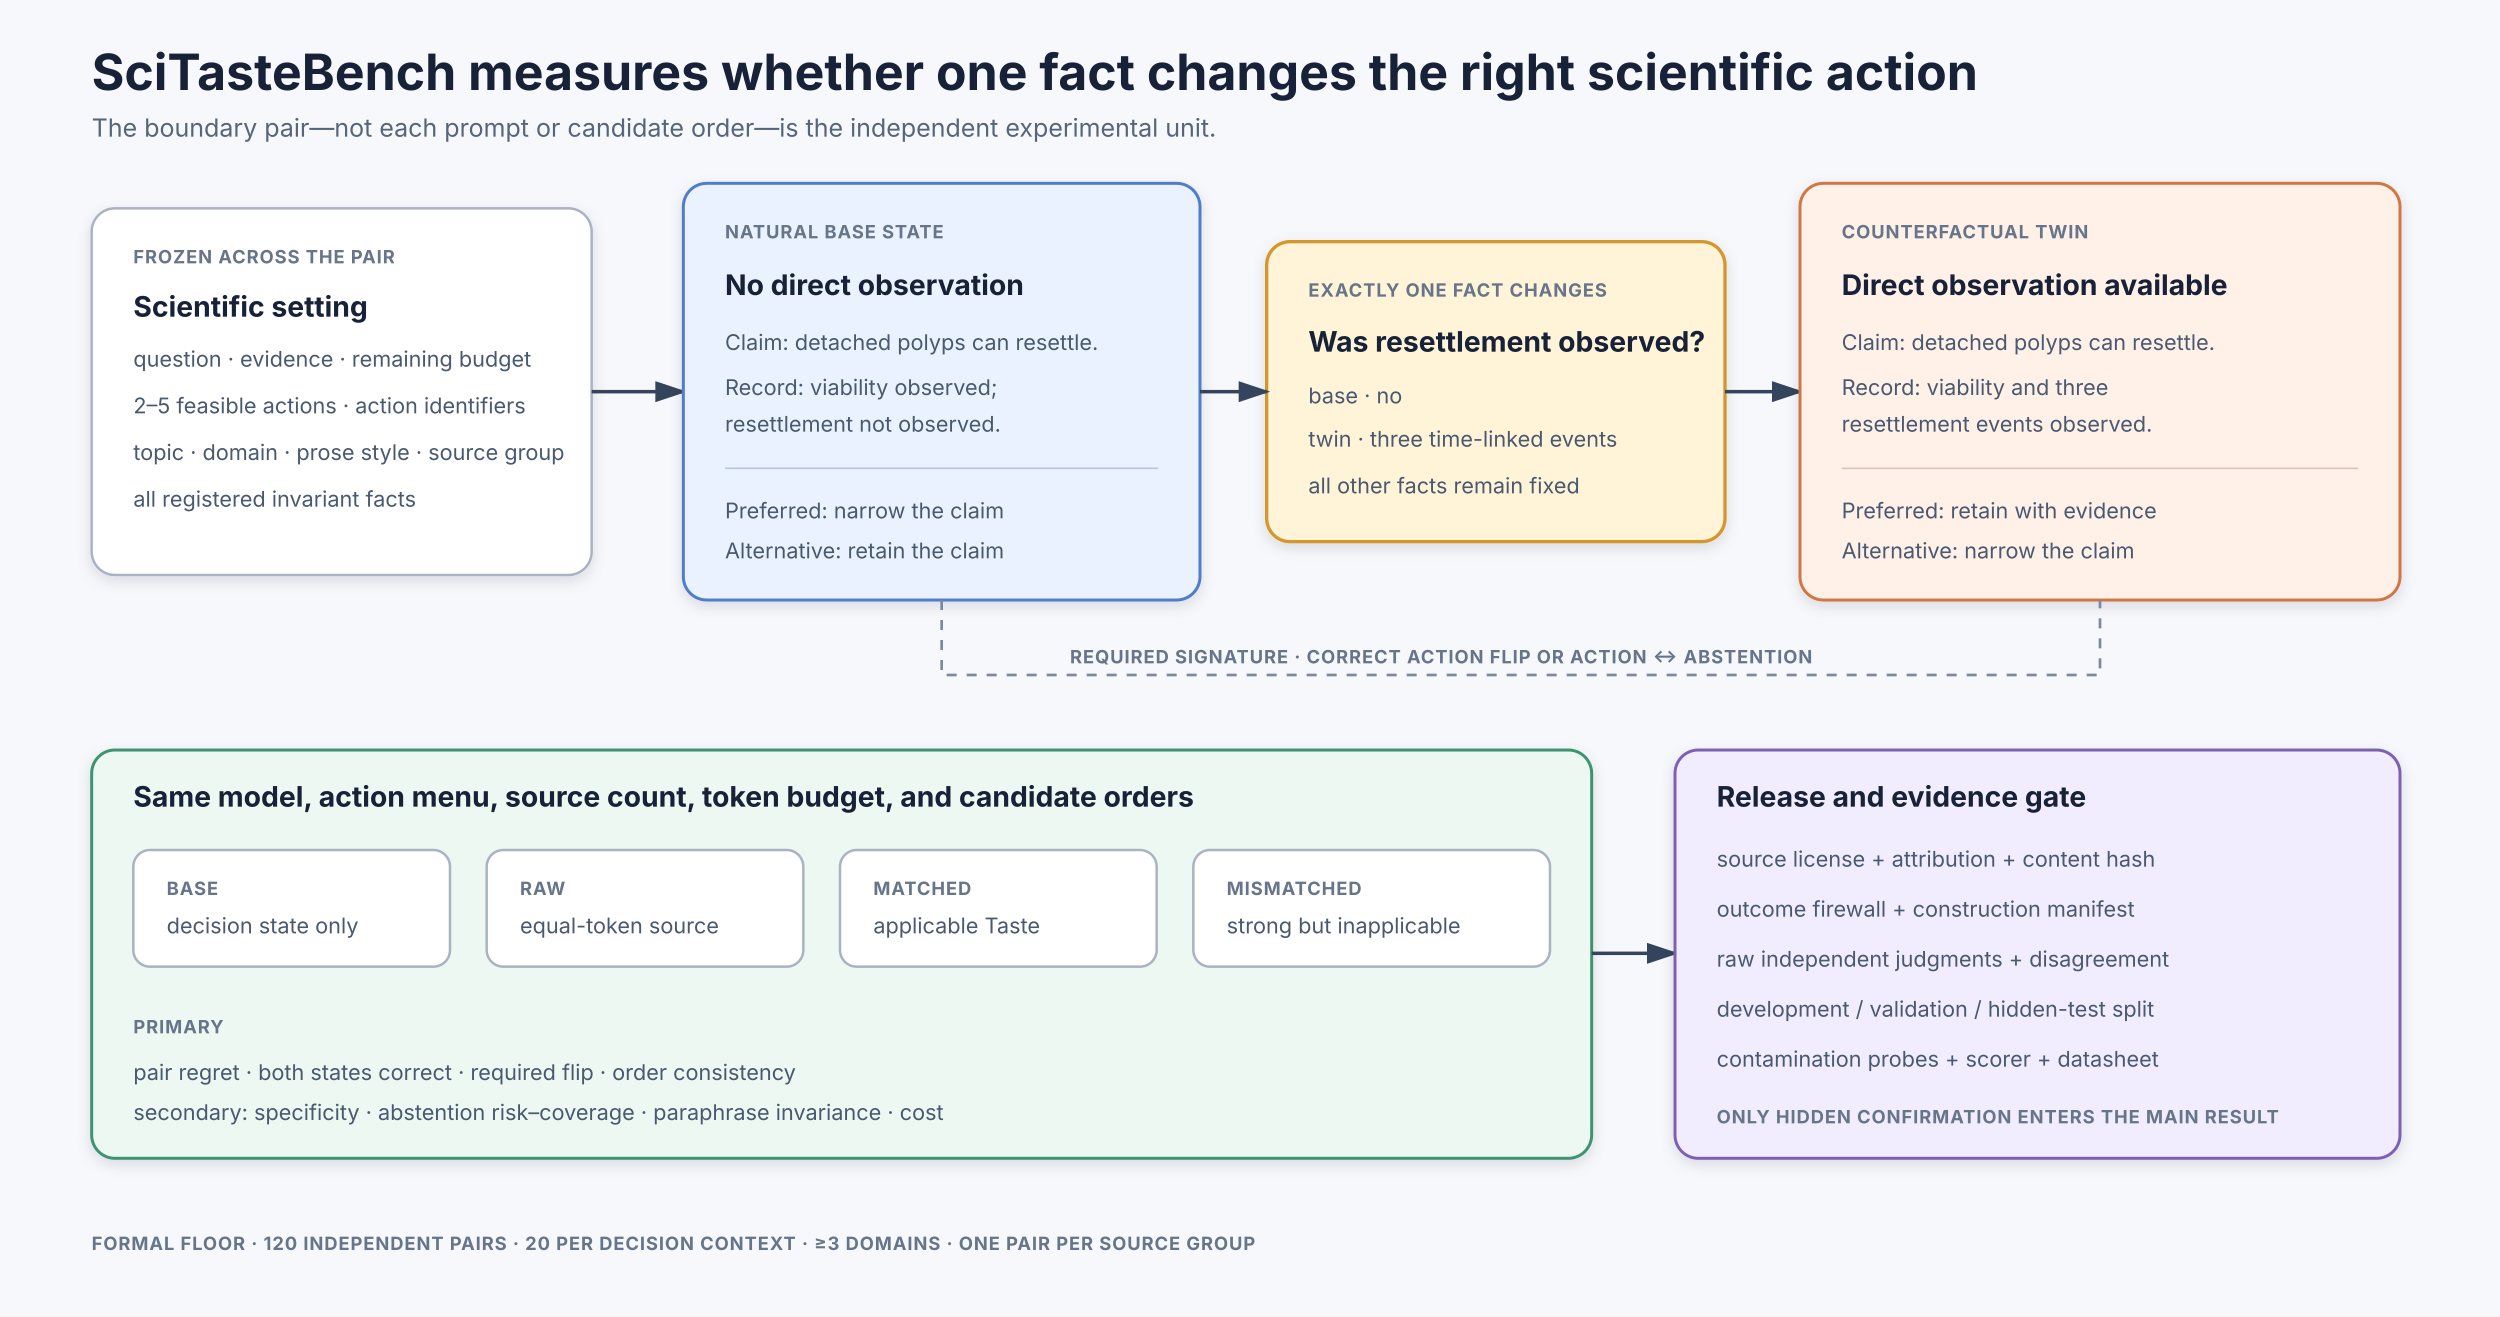
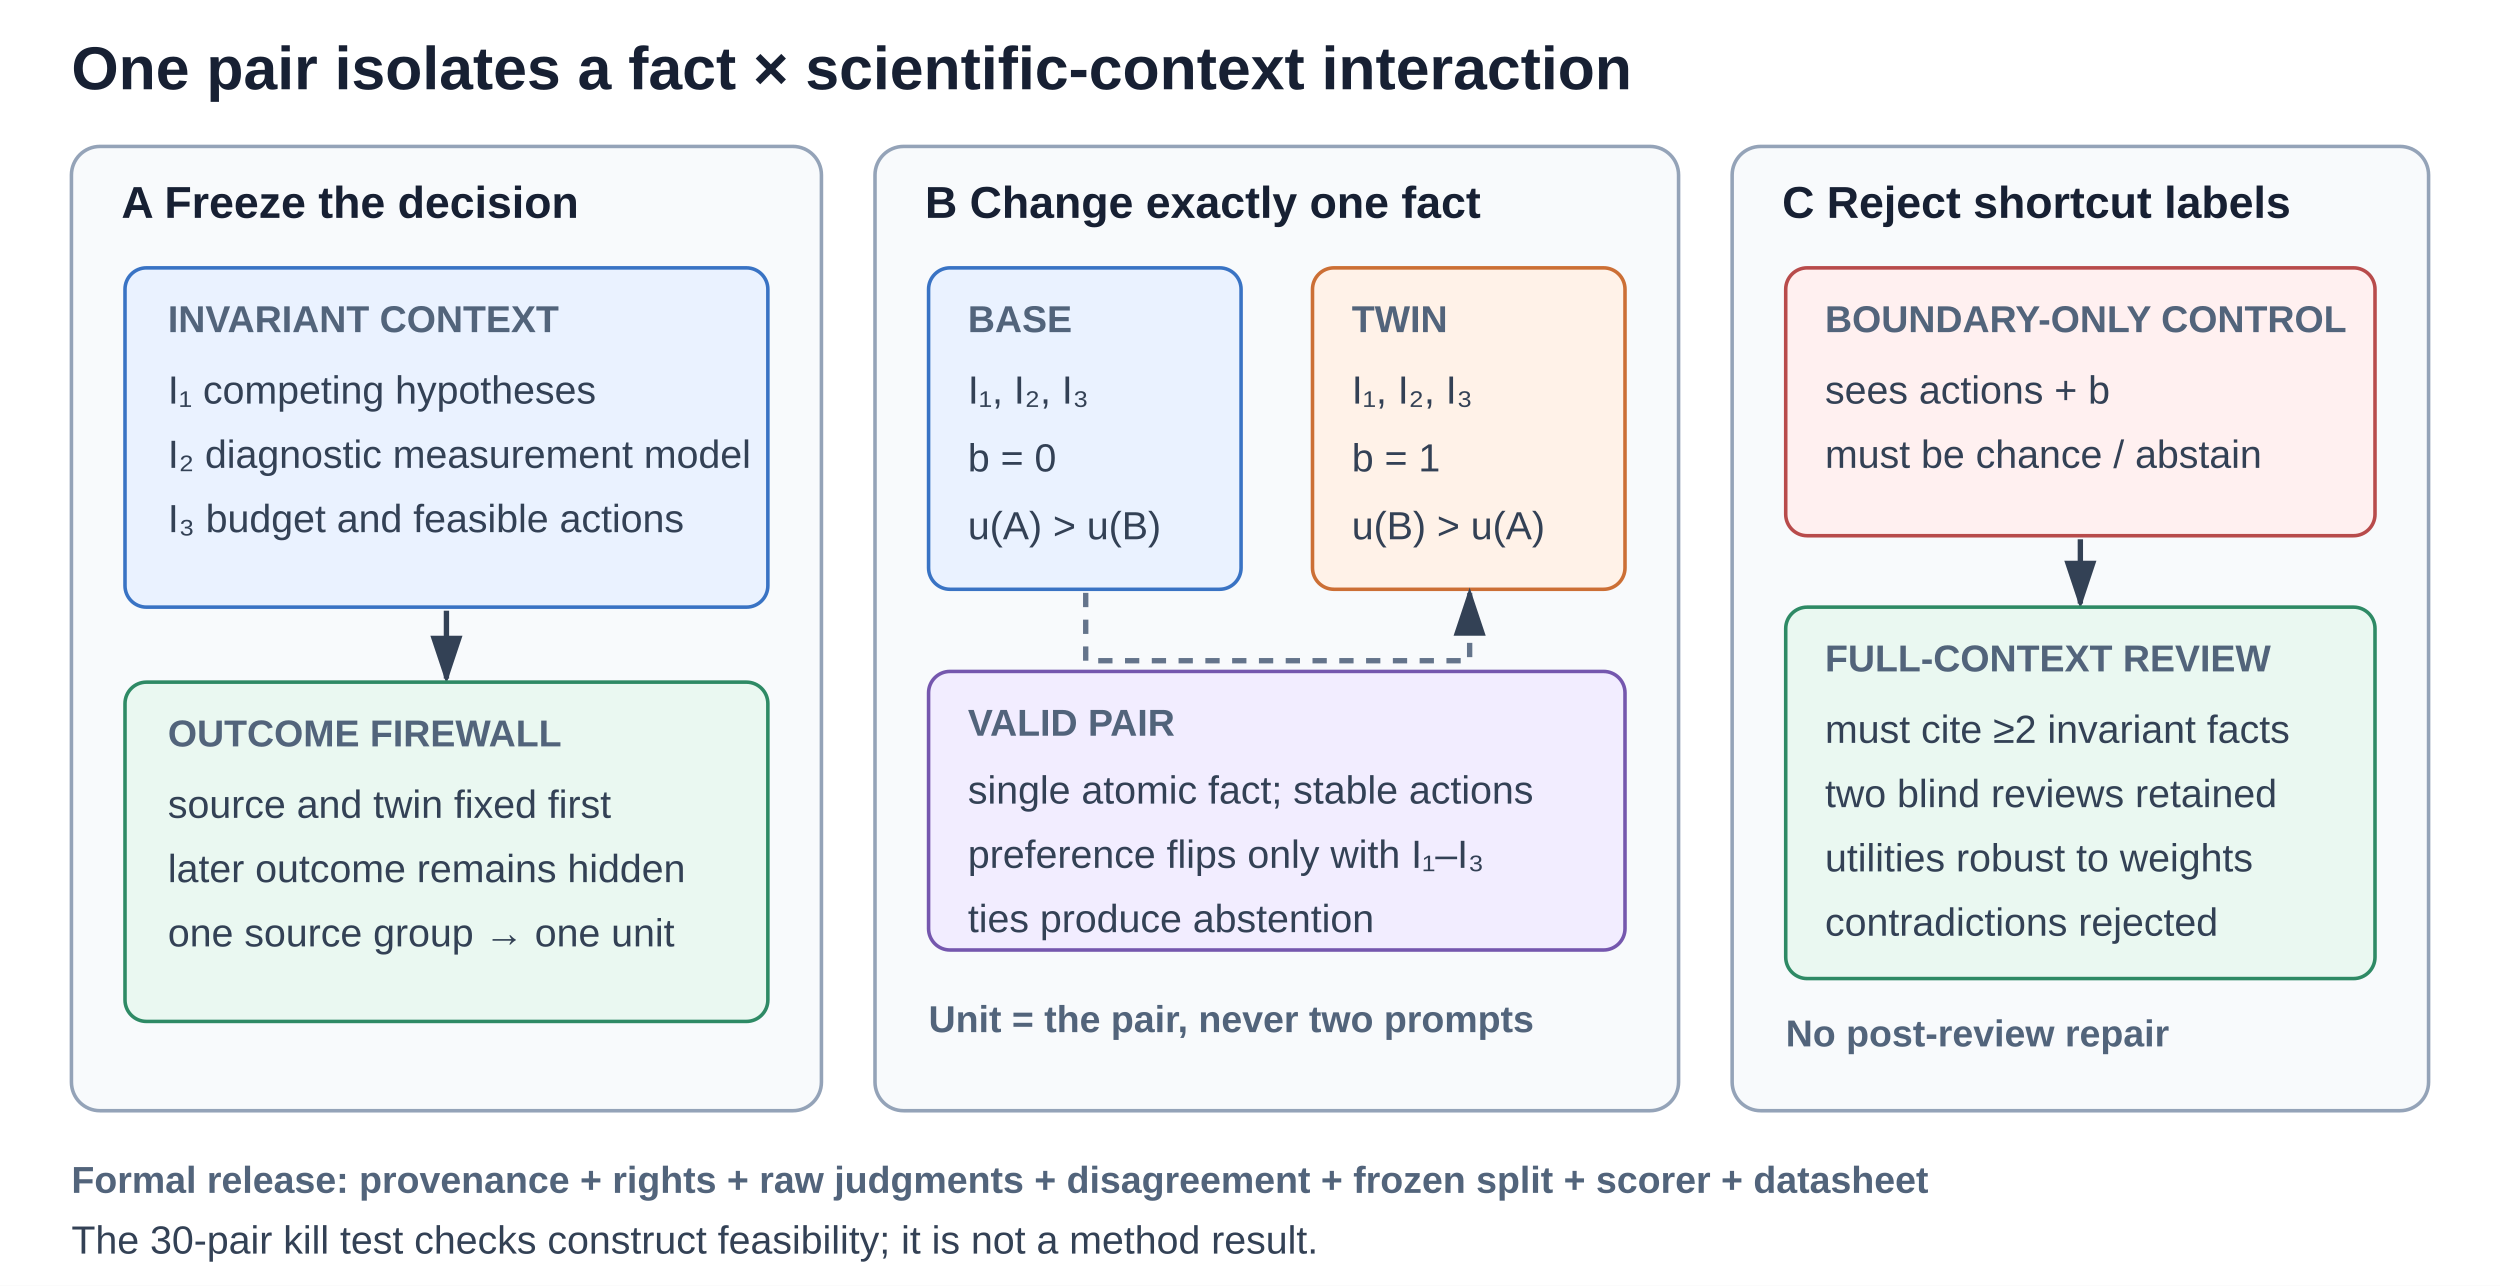
- <svg xmlns="http://www.w3.org/2000/svg" width="1500" height="790" viewBox="0 0 1500 790" role="img" aria-labelledby="title desc">
+ <svg xmlns="http://www.w3.org/2000/svg" width="1400" height="720" viewBox="0 0 1400 720" role="img" aria-labelledby="title desc">
  <defs>
    <marker id="arrow" markerWidth="10" markerHeight="10" refX="8" refY="3" orient="auto">
-       <path d="M0 0 L0 6 L9 3 Z" fill="#34445c" />
+       <path d="M0 0 L0 6 L9 3 Z" fill="#334155" />
    </marker>
-     <filter id="shadow" x="-10%" y="-10%" width="120%" height="130%">
-       <feDropShadow dx="0" dy="3" stdDeviation="4" flood-color="#172033" flood-opacity=".12" />
-     </filter>
    <style>
-       .bg{fill:#f7f8fb}.title{font:700 30px Inter,Arial,sans-serif;fill:#172238}.sub{font:400 15px Inter,Arial,sans-serif;fill:#56657b}.head{font:700 17px Inter,Arial,sans-serif;fill:#172238}.body{font:400 13px Inter,Arial,sans-serif;fill:#485970}.small{font:700 11px Inter,Arial,sans-serif;fill:#66758a;letter-spacing:.55px}.natural{fill:#eaf2ff;stroke:#4f7dc9;stroke-width:1.8}.twin{fill:#fff0e8;stroke:#cf7845;stroke-width:1.8}.fixed{fill:#fff;stroke:#a9b3c3;stroke-width:1.5}.fact{fill:#fff4d8;stroke:#d4972f;stroke-width:2}.eval{fill:#edf8f2;stroke:#3e9470;stroke-width:1.8}.gate{fill:#f2ecff;stroke:#7e61b2;stroke-width:1.8}.arrow{stroke:#34445c;stroke-width:2.1;fill:none;marker-end:url(#arrow)}.dash{stroke:#7c899c;stroke-width:1.6;stroke-dasharray:6 6;fill:none}
+       .bg{fill:#fff}.panel{fill:#f8fafc;stroke:#94a3b8;stroke-width:2}.blue{fill:#eaf2ff;stroke:#3973c4;stroke-width:2}.orange{fill:#fff2e8;stroke:#cc6f35;stroke-width:2}.green{fill:#eaf8f1;stroke:#2e8a65;stroke-width:2}.purple{fill:#f2edff;stroke:#7557ae;stroke-width:2}.red{fill:#fff0f0;stroke:#b84b4b;stroke-width:2}.title{font:700 34px Arial,sans-serif;fill:#172033}.head{font:700 25px Arial,sans-serif;fill:#172033}.body{font:400 22px Arial,sans-serif;fill:#334155}.small{font:700 21px Arial,sans-serif;fill:#52647b}.arrow{stroke:#334155;stroke-width:3;fill:none;marker-end:url(#arrow)}.dash{stroke:#64748b;stroke-width:3;stroke-dasharray:8 7;fill:none;marker-end:url(#arrow)}
    </style>
  </defs>
-   <rect class="bg" width="1500" height="790" />
-   <text class="title" x="55" y="54">SciTasteBench measures whether one fact changes the right scientific action</text>
-   <text class="sub" x="55" y="82">The boundary pair—not each prompt or candidate order—is the independent experimental unit.</text>
-   <rect class="fixed" filter="url(#shadow)" x="55" y="125" rx="14" width="300" height="220" />
-   <text class="small" x="80" y="158">FROZEN ACROSS THE PAIR</text>
-   <text class="head" x="80" y="190">Scientific setting</text>
-   <text class="body" x="80" y="220">question · evidence · remaining budget</text>
-   <text class="body" x="80" y="248">2–5 feasible actions · action identifiers</text>
-   <text class="body" x="80" y="276">topic · domain · prose style · source group</text>
-   <text class="body" x="80" y="304">all registered invariant facts</text>
-   <path class="arrow" d="M355 235 H410" />
-   <rect class="natural" filter="url(#shadow)" x="410" y="110" rx="14" width="310" height="250" />
-   <text class="small" x="435" y="143">NATURAL BASE STATE</text>
-   <text class="head" x="435" y="177">No direct observation</text>
-   <text class="body" x="435" y="210">Claim: detached polyps can resettle.</text>
-   <text class="body" x="435" y="237">Record: viability observed;</text>
-   <text class="body" x="435" y="259">resettlement not observed.</text>
-   <line x1="435" y1="281" x2="695" y2="281" stroke="#b8c8de" />
-   <text class="body" x="435" y="311">Preferred: narrow the claim</text>
-   <text class="body" x="435" y="335">Alternative: retain the claim</text>
-   <rect class="fact" filter="url(#shadow)" x="760" y="145" rx="14" width="275" height="180" />
-   <text class="small" x="785" y="178">EXACTLY ONE FACT CHANGES</text>
-   <text class="head" x="785" y="211">Was resettlement observed?</text>
-   <text class="body" x="785" y="242">base · no</text>
-   <text class="body" x="785" y="268">twin · three time-linked events</text>
-   <text class="body" x="785" y="296">all other facts remain fixed</text>
-   <path class="arrow" d="M720 235 H760" />
-   <path class="arrow" d="M1035 235 H1080" />
-   <rect class="twin" filter="url(#shadow)" x="1080" y="110" rx="14" width="360" height="250" />
-   <text class="small" x="1105" y="143">COUNTERFACTUAL TWIN</text>
-   <text class="head" x="1105" y="177">Direct observation available</text>
-   <text class="body" x="1105" y="210">Claim: detached polyps can resettle.</text>
-   <text class="body" x="1105" y="237">Record: viability and three</text>
-   <text class="body" x="1105" y="259">resettlement events observed.</text>
-   <line x1="1105" y1="281" x2="1415" y2="281" stroke="#dec3b3" />
-   <text class="body" x="1105" y="311">Preferred: retain with evidence</text>
-   <text class="body" x="1105" y="335">Alternative: narrow the claim</text>
-   <path class="dash" d="M565 360 V405 H1260 V360" />
-   <text class="small" x="642" y="398">REQUIRED SIGNATURE · CORRECT ACTION FLIP OR ACTION ↔ ABSTENTION</text>
-   <rect class="eval" filter="url(#shadow)" x="55" y="450" rx="14" width="900" height="245" />
-   <text class="head" x="80" y="484">Same model, action menu, source count, token budget, and candidate orders</text>
-   <rect class="fixed" x="80" y="510" rx="10" width="190" height="70" />
-   <text class="small" x="100" y="537">BASE</text>
-   <text class="body" x="100" y="560">decision state only</text>
-   <rect class="fixed" x="292" y="510" rx="10" width="190" height="70" />
-   <text class="small" x="312" y="537">RAW</text>
-   <text class="body" x="312" y="560">equal-token source</text>
-   <rect class="fixed" x="504" y="510" rx="10" width="190" height="70" />
-   <text class="small" x="524" y="537">MATCHED</text>
-   <text class="body" x="524" y="560">applicable Taste</text>
-   <rect class="fixed" x="716" y="510" rx="10" width="214" height="70" />
-   <text class="small" x="736" y="537">MISMATCHED</text>
-   <text class="body" x="736" y="560">strong but inapplicable</text>
-   <text class="small" x="80" y="620">PRIMARY</text>
-   <text class="body" x="80" y="648">pair regret · both states correct · required flip · order consistency</text>
-   <text class="body" x="80" y="672">secondary: specificity · abstention risk–coverage · paraphrase invariance · cost</text>
-   <path class="arrow" d="M955 572 H1005" />
-   <rect class="gate" filter="url(#shadow)" x="1005" y="450" rx="14" width="435" height="245" />
-   <text class="head" x="1030" y="484">Release and evidence gate</text>
-   <text class="body" x="1030" y="520">source license + attribution + content hash</text>
-   <text class="body" x="1030" y="550">outcome firewall + construction manifest</text>
-   <text class="body" x="1030" y="580">raw independent judgments + disagreement</text>
-   <text class="body" x="1030" y="610">development / validation / hidden-test split</text>
-   <text class="body" x="1030" y="640">contamination probes + scorer + datasheet</text>
-   <text class="small" x="1030" y="674">ONLY HIDDEN CONFIRMATION ENTERS THE MAIN RESULT</text>
-   <text class="small" x="55" y="750">FORMAL FLOOR · 120 INDEPENDENT PAIRS · 20 PER DECISION CONTEXT · ≥3 DOMAINS · ONE PAIR PER SOURCE GROUP</text>
+   <rect class="bg" width="1400" height="720" />
+   <text class="title" x="40" y="50">One pair isolates a fact × scientific-context interaction</text>
+   <rect class="panel" x="40" y="82" width="420" height="540" rx="16" />
+   <text class="head" x="68" y="122">A  Freeze the decision</text>
+   <rect class="blue" x="70" y="150" width="360" height="190" rx="12" />
+   <text class="small" x="94" y="186">INVARIANT CONTEXT</text>
+   <text class="body" x="94" y="226">I₁  competing hypotheses</text>
+   <text class="body" x="94" y="262">I₂  diagnostic measurement model</text>
+   <text class="body" x="94" y="298">I₃  budget and feasible actions</text>
+   <path class="arrow" d="M250 342 V380" />
+   <rect class="green" x="70" y="382" width="360" height="190" rx="12" />
+   <text class="small" x="94" y="418">OUTCOME FIREWALL</text>
+   <text class="body" x="94" y="458">source and twin fixed first</text>
+   <text class="body" x="94" y="494">later outcome remains hidden</text>
+   <text class="body" x="94" y="530">one source group → one unit</text>
+   <rect class="panel" x="490" y="82" width="450" height="540" rx="16" />
+   <text class="head" x="518" y="122">B  Change exactly one fact</text>
+   <rect class="blue" x="520" y="150" width="175" height="180" rx="12" />
+   <text class="small" x="542" y="186">BASE</text>
+   <text class="body" x="542" y="226">I₁, I₂, I₃</text>
+   <text class="body" x="542" y="264">b = 0</text>
+   <text class="body" x="542" y="302">u(A) &gt; u(B)</text>
+   <rect class="orange" x="735" y="150" width="175" height="180" rx="12" />
+   <text class="small" x="757" y="186">TWIN</text>
+   <text class="body" x="757" y="226">I₁, I₂, I₃</text>
+   <text class="body" x="757" y="264">b = 1</text>
+   <text class="body" x="757" y="302">u(B) &gt; u(A)</text>
+   <path class="dash" d="M608 332 V370 H823 V332" />
+   <rect class="purple" x="520" y="376" width="390" height="156" rx="12" />
+   <text class="small" x="542" y="412">VALID PAIR</text>
+   <text class="body" x="542" y="450">single atomic fact; stable actions</text>
+   <text class="body" x="542" y="486">preference flips only with I₁–I₃</text>
+   <text class="body" x="542" y="522">ties produce abstention</text>
+   <text class="small" x="520" y="578">Unit = the pair, never two prompts</text>
+   <rect class="panel" x="970" y="82" width="390" height="540" rx="16" />
+   <text class="head" x="998" y="122">C  Reject shortcut labels</text>
+   <rect class="red" x="1000" y="150" width="330" height="150" rx="12" />
+   <text class="small" x="1022" y="186">BOUNDARY-ONLY CONTROL</text>
+   <text class="body" x="1022" y="226">sees actions + b</text>
+   <text class="body" x="1022" y="262">must be chance / abstain</text>
+   <path class="arrow" d="M1165 302 V338" />
+   <rect class="green" x="1000" y="340" width="330" height="208" rx="12" />
+   <text class="small" x="1022" y="376">FULL-CONTEXT REVIEW</text>
+   <text class="body" x="1022" y="416">must cite ≥2 invariant facts</text>
+   <text class="body" x="1022" y="452">two blind reviews retained</text>
+   <text class="body" x="1022" y="488">utilities robust to weights</text>
+   <text class="body" x="1022" y="524">contradictions rejected</text>
+   <text class="small" x="1000" y="586">No post-review repair</text>
+   <text class="small" x="40" y="668">Formal release: provenance + rights + raw judgments + disagreement + frozen split + scorer + datasheet</text>
+   <text class="body" x="40" y="702">The 30-pair kill test checks construct feasibility; it is not a method result.</text>
</svg>
